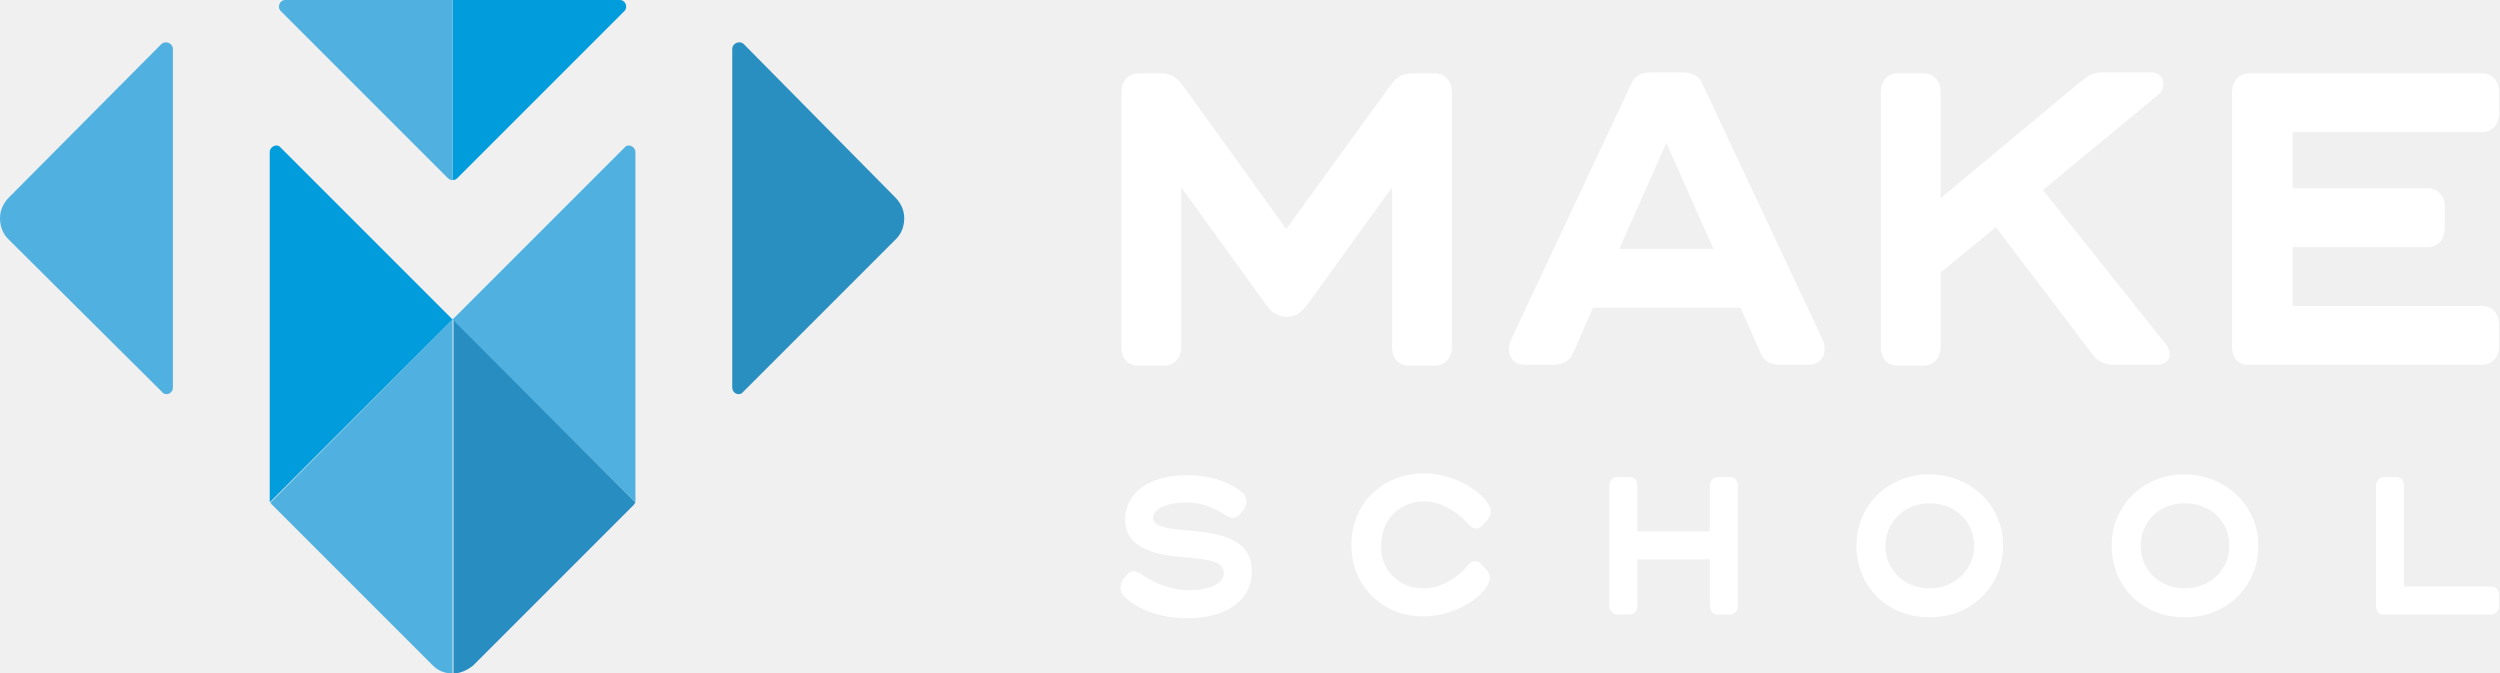
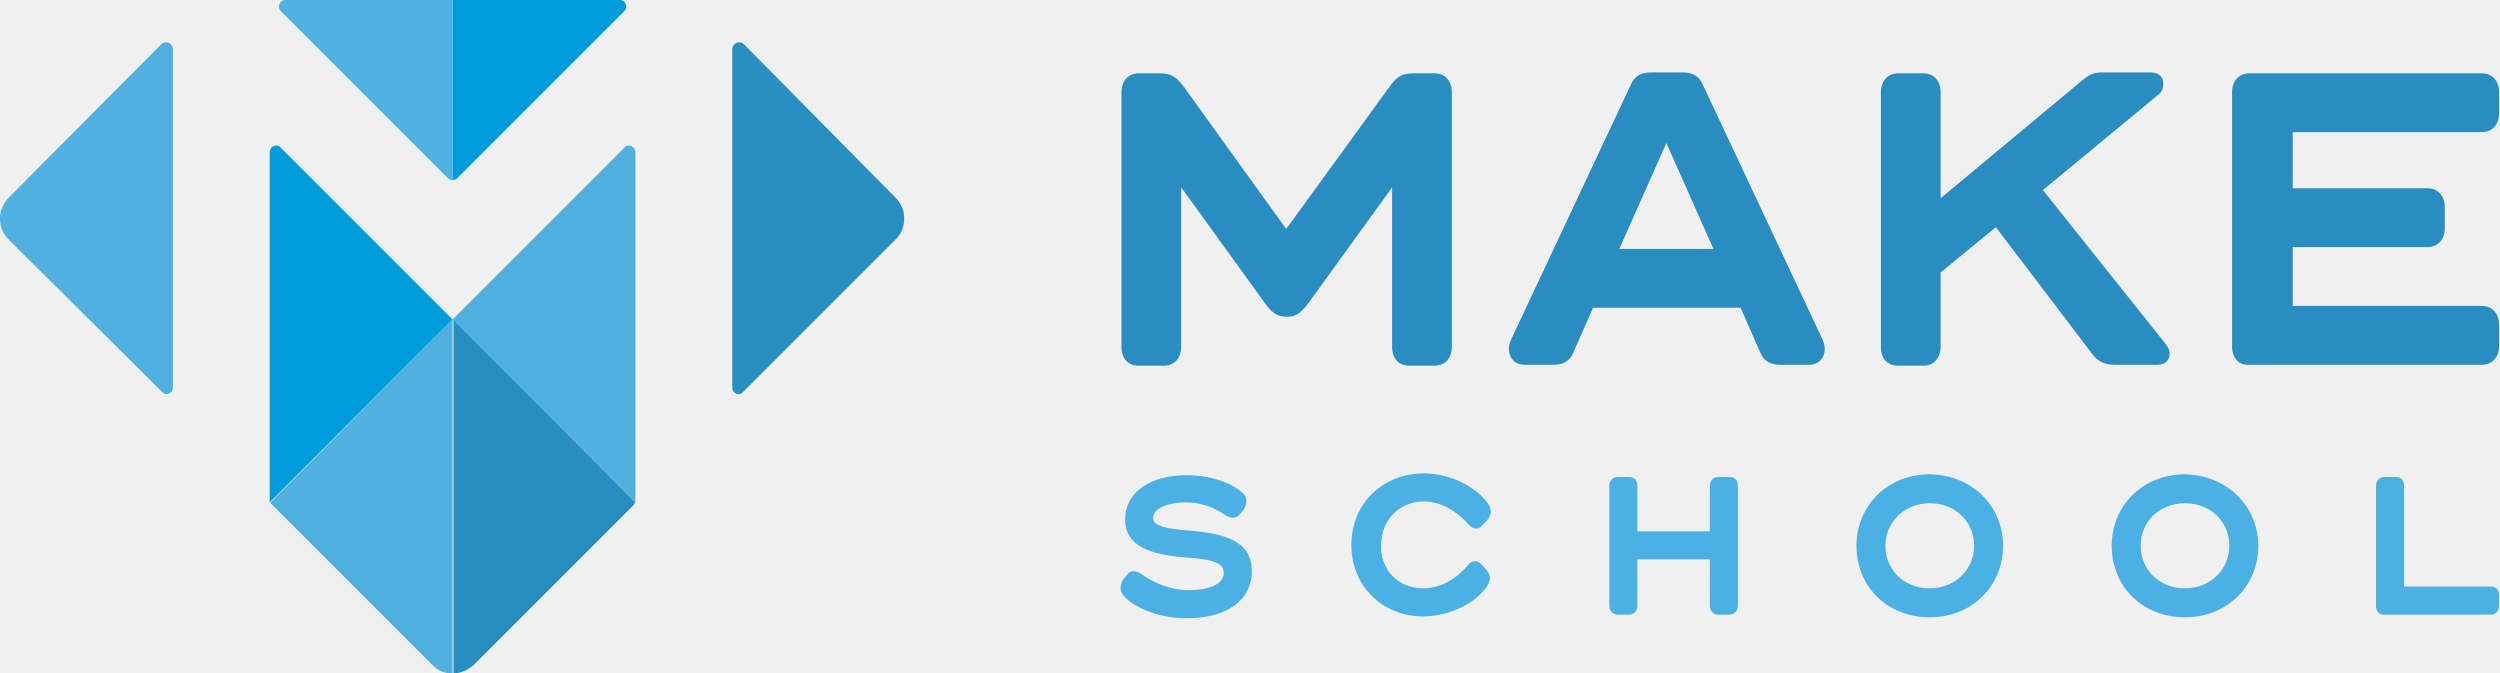
<svg xmlns="http://www.w3.org/2000/svg" version="1.1" x="0px" y="0px" width="276.2px" height="74.3px" viewBox="0 0 276.2 74.3" enable-background="new 0 0 276.2 74.3" xml:space="preserve">
  <defs>
</defs>
  <g>
    <path fill="#50B1E0" d="M50,35.3v39.1c-0.9,0-1.6-0.3-2.2-0.9c-0.1-0.1-0.1-0.1-0.2-0.2L30,55.7c-0.1-0.1-0.1-0.1-0.1-0.2   c0,0,0,0,0,0L50,35.3z" />
    <path fill="#019CDB" d="M50,35.3L29.8,55.5c0-0.1,0-0.2,0-0.3V16.8c0-0.6,0.8-1,1.2-0.5L50,35.3z" />
    <path fill="#288DC1" d="M70.2,55.5C70.2,55.5,70.2,55.5,70.2,55.5c-0.1,0.1-0.1,0.2-0.2,0.3L52.5,73.3c0,0,0,0,0,0l-0.2,0.2   c0,0,0,0,0,0c-0.6,0.5-1.4,0.9-2.2,0.9V35.3L70.2,55.5z" />
    <path fill="#019CDB" d="M69,1.2L50.5,19.7c-0.1,0.1-0.3,0.2-0.5,0.2V0h18.5C69.1,0,69.4,0.8,69,1.2z" />
    <path fill="#50B1E0" d="M50,0v19.9h0c-0.2,0-0.4-0.1-0.5-0.2L31,1.2C30.6,0.8,30.9,0,31.5,0H50z" />
    <path fill="#50B1E0" d="M19.1,5.4v37.4c0,0.7-0.8,1-1.2,0.5L1.1,26.6C1,26.5,1,26.5,0.9,26.4C0.3,25.8,0,25,0,24.1   c0-0.9,0.4-1.7,1-2.3L17.8,4.9C18.3,4.4,19.1,4.8,19.1,5.4z" />
    <path fill="#288FC0" d="M80.9,5.4v37.4c0,0.7,0.8,1,1.2,0.5l16.7-16.7c0.1-0.1,0.1-0.1,0.2-0.2c0.6-0.6,0.9-1.4,0.9-2.3   c0-0.9-0.4-1.7-1-2.3L82.2,4.9C81.7,4.4,80.9,4.8,80.9,5.4z" />
    <path fill="#50B1E0" d="M70.2,16.8v38.4c0,0.1,0,0.2,0,0.3L50,35.3l19-19C69.4,15.8,70.2,16.2,70.2,16.8z" />
    <g>
-       <path fill="#FFFFFF" d="M139.9,33.7l-9.4-13v17.6c0,1.3-0.8,2.1-1.9,2.1h-2.8c-1.2,0-1.9-0.8-1.9-2.1V10.2c0-1.3,0.8-2.1,1.9-2.1    h2.3c1.3,0,1.9,0.4,2.7,1.5l11.3,15.7l11.4-15.7c0.8-1.1,1.3-1.5,2.7-1.5h2.3c1.2,0,1.9,0.9,1.9,2.1v28.1c0,1.3-0.8,2.1-1.9,2.1    h-2.8c-1.2,0-1.9-0.8-1.9-2.1V20.7l-9.4,13c-0.6,0.7-1.1,1.3-2.2,1.3C141.1,35,140.5,34.5,139.9,33.7z" />
-       <path fill="#FFFFFF" d="M185.9,8c1.1,0,1.8,0.4,2.2,1.3l13.2,28.1c0.2,0.4,0.3,0.8,0.3,1.1c0,1-0.6,1.8-1.8,1.8h-3.1    c-1.1,0-1.8-0.4-2.2-1.3l-2.2-5H176l-2.2,5c-0.4,0.9-1.1,1.3-2.2,1.3h-3.1c-1.2,0-1.8-0.8-1.8-1.8c0-0.3,0.1-0.7,0.3-1.1    l13.2-28.1c0.4-0.9,1.1-1.3,2.2-1.3H185.9z M178.9,27.5h10.4l-5.2-11.7L178.9,27.5z" />
-       <path fill="#FFFFFF" d="M220.5,25.1l-6.1,5v8.2c0,1.3-0.8,2.1-1.9,2.1h-2.8c-1.2,0-1.9-0.8-1.9-2.1V10.2c0-1.3,0.8-2.1,1.9-2.1    h2.8c1.2,0,1.9,0.9,1.9,2.1v11.7L229.9,9c0.6-0.5,1.2-1,2.3-1h5.4c0.9,0,1.4,0.5,1.4,1.2c0,0.6-0.2,1-0.6,1.3L225.7,21l13.4,16.8    c0.3,0.4,0.6,0.7,0.6,1.3c0,0.7-0.5,1.2-1.4,1.2h-4.7c-1.1,0-1.8-0.4-2.3-1L220.5,25.1z" />
-       <path fill="#FFFFFF" d="M246.6,38.3V10.2c0-1.3,0.8-2.1,1.9-2.1h25.7c1.2,0,1.9,0.9,1.9,2.1v2.3c0,1.3-0.8,2.1-1.9,2.1h-20.9v6.2    h14.9c1.2,0,1.9,0.9,1.9,2.1v2.3c0,1.3-0.8,2.1-1.9,2.1h-14.9v6.5h20.9c1.2,0,1.9,0.9,1.9,2.1v2.3c0,1.3-0.8,2.1-1.9,2.1h-25.7    C247.4,40.4,246.6,39.6,246.6,38.3z" />
+       <path fill="#298DC1" d="M139.9,33.7l-9.4-13v17.6c0,1.3-0.8,2.1-1.9,2.1h-2.8c-1.2,0-1.9-0.8-1.9-2.1V10.2c0-1.3,0.8-2.1,1.9-2.1    h2.3c1.3,0,1.9,0.4,2.7,1.5l11.3,15.7l11.4-15.7c0.8-1.1,1.3-1.5,2.7-1.5h2.3c1.2,0,1.9,0.9,1.9,2.1v28.1c0,1.3-0.8,2.1-1.9,2.1    h-2.8c-1.2,0-1.9-0.8-1.9-2.1V20.7l-9.4,13c-0.6,0.7-1.1,1.3-2.2,1.3C141.1,35,140.5,34.5,139.9,33.7z" />
+       <path fill="#298DC1" d="M185.9,8c1.1,0,1.8,0.4,2.2,1.3l13.2,28.1c0.2,0.4,0.3,0.8,0.3,1.1c0,1-0.6,1.8-1.8,1.8h-3.1    c-1.1,0-1.8-0.4-2.2-1.3l-2.2-5H176l-2.2,5c-0.4,0.9-1.1,1.3-2.2,1.3h-3.1c-1.2,0-1.8-0.8-1.8-1.8c0-0.3,0.1-0.7,0.3-1.1    l13.2-28.1c0.4-0.9,1.1-1.3,2.2-1.3H185.9z M178.9,27.5h10.4l-5.2-11.7L178.9,27.5z" />
+       <path fill="#298DC1" d="M220.5,25.1l-6.1,5v8.2c0,1.3-0.8,2.1-1.9,2.1h-2.8c-1.2,0-1.9-0.8-1.9-2.1V10.2c0-1.3,0.8-2.1,1.9-2.1    h2.8c1.2,0,1.9,0.9,1.9,2.1v11.7L229.9,9c0.6-0.5,1.2-1,2.3-1h5.4c0.9,0,1.4,0.5,1.4,1.2c0,0.6-0.2,1-0.6,1.3L225.7,21l13.4,16.8    c0.3,0.4,0.6,0.7,0.6,1.3c0,0.7-0.5,1.2-1.4,1.2h-4.7c-1.1,0-1.8-0.4-2.3-1L220.5,25.1z" />
+       <path fill="#298DC1" d="M246.6,38.3V10.2c0-1.3,0.8-2.1,1.9-2.1h25.7c1.2,0,1.9,0.9,1.9,2.1v2.3c0,1.3-0.8,2.1-1.9,2.1h-20.9v6.2    h14.9c1.2,0,1.9,0.9,1.9,2.1v2.3c0,1.3-0.8,2.1-1.9,2.1h-14.9v6.5h20.9c1.2,0,1.9,0.9,1.9,2.1v2.3c0,1.3-0.8,2.1-1.9,2.1h-25.7    C247.4,40.4,246.6,39.6,246.6,38.3z" />
    </g>
    <g>
      <g>
-         <path fill="#FFFFFF" d="M131.4,65.2c2,0,3.8-0.6,3.8-1.9c0-1.1-1.2-1.5-4-1.7c-4.4-0.3-6.9-1.4-6.9-4.2c0-2.9,2.6-4.9,6.8-4.9     c3.1,0,5.2,1.1,6,1.8c0.4,0.3,0.6,0.6,0.6,1.1c0,0.3-0.1,0.6-0.3,0.9l-0.5,0.6c-0.2,0.2-0.4,0.3-0.7,0.3c-0.2,0-0.5-0.1-0.7-0.2     c-1.4-1-2.9-1.5-4.5-1.5c-1.8,0-3.6,0.6-3.6,1.7c0,1,1.6,1.2,3.7,1.4c4.3,0.3,7.2,1.2,7.2,4.5c0,3.3-2.9,5.2-7.1,5.2     c-2.9,0-5.4-0.9-6.9-2.3c-0.3-0.3-0.5-0.6-0.5-1c0-0.4,0.1-0.7,0.3-1l0.5-0.6c0.2-0.2,0.4-0.3,0.6-0.3s0.5,0.1,0.7,0.2     C127.6,64.5,129.4,65.2,131.4,65.2z" />
+         <path fill="#4BB1E4" d="M131.4,65.2c2,0,3.8-0.6,3.8-1.9c0-1.1-1.2-1.5-4-1.7c-4.4-0.3-6.9-1.4-6.9-4.2c0-2.9,2.6-4.9,6.8-4.9     c3.1,0,5.2,1.1,6,1.8c0.4,0.3,0.6,0.6,0.6,1.1c0,0.3-0.1,0.6-0.3,0.9l-0.5,0.6c-0.2,0.2-0.4,0.3-0.7,0.3c-0.2,0-0.5-0.1-0.7-0.2     c-1.4-1-2.9-1.5-4.5-1.5c-1.8,0-3.6,0.6-3.6,1.7c0,1,1.6,1.2,3.7,1.4c4.3,0.3,7.2,1.2,7.2,4.5c0,3.3-2.9,5.2-7.1,5.2     c-2.9,0-5.4-0.9-6.9-2.3c-0.3-0.3-0.5-0.6-0.5-1c0-0.4,0.1-0.7,0.3-1l0.5-0.6c0.2-0.2,0.4-0.3,0.6-0.3s0.5,0.1,0.7,0.2     C127.6,64.5,129.4,65.2,131.4,65.2z" />
      </g>
      <g>
-         <path fill="#FFFFFF" d="M157.2,65c2.1,0,3.9-1.2,5.1-2.7c0.2-0.2,0.4-0.3,0.7-0.3c0.2,0,0.4,0.1,0.5,0.2l0.5,0.5     c0.4,0.4,0.6,0.8,0.6,1.2c0,0.2-0.1,0.5-0.4,1c-1.2,1.7-4,3.2-7,3.2c-4.4,0-7.9-3.3-7.9-7.9c0-4.6,3.5-7.9,8-7.9     c3.2,0,5.9,1.7,7,3.2c0.3,0.4,0.4,0.7,0.4,1c0,0.4-0.2,0.8-0.6,1.2l-0.5,0.5c-0.2,0.2-0.4,0.2-0.5,0.2c-0.2,0-0.5-0.1-0.7-0.3     c-1.2-1.4-3-2.7-5.1-2.7c-2.7,0-4.7,2.1-4.7,4.7C152.4,62.9,154.5,65,157.2,65z" />
+         <path fill="#4BB1E4" d="M157.2,65c2.1,0,3.9-1.2,5.1-2.7c0.2-0.2,0.4-0.3,0.7-0.3c0.2,0,0.4,0.1,0.5,0.2l0.5,0.5     c0.4,0.4,0.6,0.8,0.6,1.2c0,0.2-0.1,0.5-0.4,1c-1.2,1.7-4,3.2-7,3.2c-4.4,0-7.9-3.3-7.9-7.9c0-4.6,3.5-7.9,8-7.9     c3.2,0,5.9,1.7,7,3.2c0.3,0.4,0.4,0.7,0.4,1c0,0.4-0.2,0.8-0.6,1.2l-0.5,0.5c-0.2,0.2-0.4,0.2-0.5,0.2c-0.2,0-0.5-0.1-0.7-0.3     c-1.2-1.4-3-2.7-5.1-2.7c-2.7,0-4.7,2.1-4.7,4.7C152.4,62.9,154.5,65,157.2,65z" />
      </g>
      <g>
-         <path fill="#FFFFFF" d="M188.9,66.9v-5.1h-8v5.1c0,0.6-0.4,1-0.9,1h-1.3c-0.5,0-0.9-0.4-0.9-1V53.7c0-0.6,0.4-1,0.9-1h1.3     c0.6,0,0.9,0.4,0.9,1v5h8v-5c0-0.6,0.4-1,0.9-1h1.3c0.6,0,0.9,0.4,0.9,1v13.2c0,0.6-0.4,1-0.9,1h-1.3     C189.3,67.9,188.9,67.5,188.9,66.9z" />
+         <path fill="#4BB1E4" d="M188.9,66.9v-5.1h-8v5.1c0,0.6-0.4,1-0.9,1h-1.3c-0.5,0-0.9-0.4-0.9-1V53.7c0-0.6,0.4-1,0.9-1h1.3     c0.6,0,0.9,0.4,0.9,1v5h8v-5c0-0.6,0.4-1,0.9-1h1.3c0.6,0,0.9,0.4,0.9,1v13.2c0,0.6-0.4,1-0.9,1h-1.3     C189.3,67.9,188.9,67.5,188.9,66.9z" />
      </g>
      <g>
-         <path fill="#FFFFFF" d="M221.3,60.3c0,4.4-3.4,7.9-8.1,7.9c-4.8,0-8.1-3.5-8.1-7.9c0-4.4,3.4-7.9,8.1-7.9     C218,52.5,221.3,56,221.3,60.3z M208.3,60.3c0,2.6,2,4.7,4.9,4.7c2.8,0,4.9-2.1,4.9-4.7c0-2.6-2-4.7-4.9-4.7     C210.4,55.6,208.3,57.7,208.3,60.3z" />
+         <path fill="#4BB1E4" d="M221.3,60.3c0,4.4-3.4,7.9-8.1,7.9c-4.8,0-8.1-3.5-8.1-7.9c0-4.4,3.4-7.9,8.1-7.9     C218,52.5,221.3,56,221.3,60.3z M208.3,60.3c0,2.6,2,4.7,4.9,4.7c2.8,0,4.9-2.1,4.9-4.7c0-2.6-2-4.7-4.9-4.7     C210.4,55.6,208.3,57.7,208.3,60.3z" />
      </g>
      <g>
-         <path fill="#FFFFFF" d="M249.5,60.3c0,4.4-3.4,7.9-8.1,7.9c-4.8,0-8.1-3.5-8.1-7.9c0-4.4,3.4-7.9,8.1-7.9     C246.1,52.5,249.5,56,249.5,60.3z M236.5,60.3c0,2.6,2,4.7,4.9,4.7c2.8,0,4.9-2.1,4.9-4.7c0-2.6-2-4.7-4.9-4.7     C238.5,55.6,236.5,57.7,236.5,60.3z" />
+         <path fill="#4BB1E4" d="M249.5,60.3c0,4.4-3.4,7.9-8.1,7.9c-4.8,0-8.1-3.5-8.1-7.9c0-4.4,3.4-7.9,8.1-7.9     C246.1,52.5,249.5,56,249.5,60.3z M236.5,60.3c0,2.6,2,4.7,4.9,4.7c2.8,0,4.9-2.1,4.9-4.7c0-2.6-2-4.7-4.9-4.7     C238.5,55.6,236.5,57.7,236.5,60.3z" />
      </g>
      <g>
-         <path fill="#FFFFFF" d="M262.5,66.9V53.7c0-0.6,0.4-1,0.9-1h1.3c0.6,0,0.9,0.4,0.9,1v11.1h9.6c0.6,0,0.9,0.4,0.9,1v1.1     c0,0.6-0.4,1-0.9,1h-11.9C262.8,67.9,262.5,67.5,262.5,66.9z" />
+         <path fill="#4BB1E4" d="M262.5,66.9V53.7c0-0.6,0.4-1,0.9-1h1.3c0.6,0,0.9,0.4,0.9,1v11.1h9.6c0.6,0,0.9,0.4,0.9,1v1.1     c0,0.6-0.4,1-0.9,1h-11.9C262.8,67.9,262.5,67.5,262.5,66.9z" />
      </g>
    </g>
  </g>
</svg>
